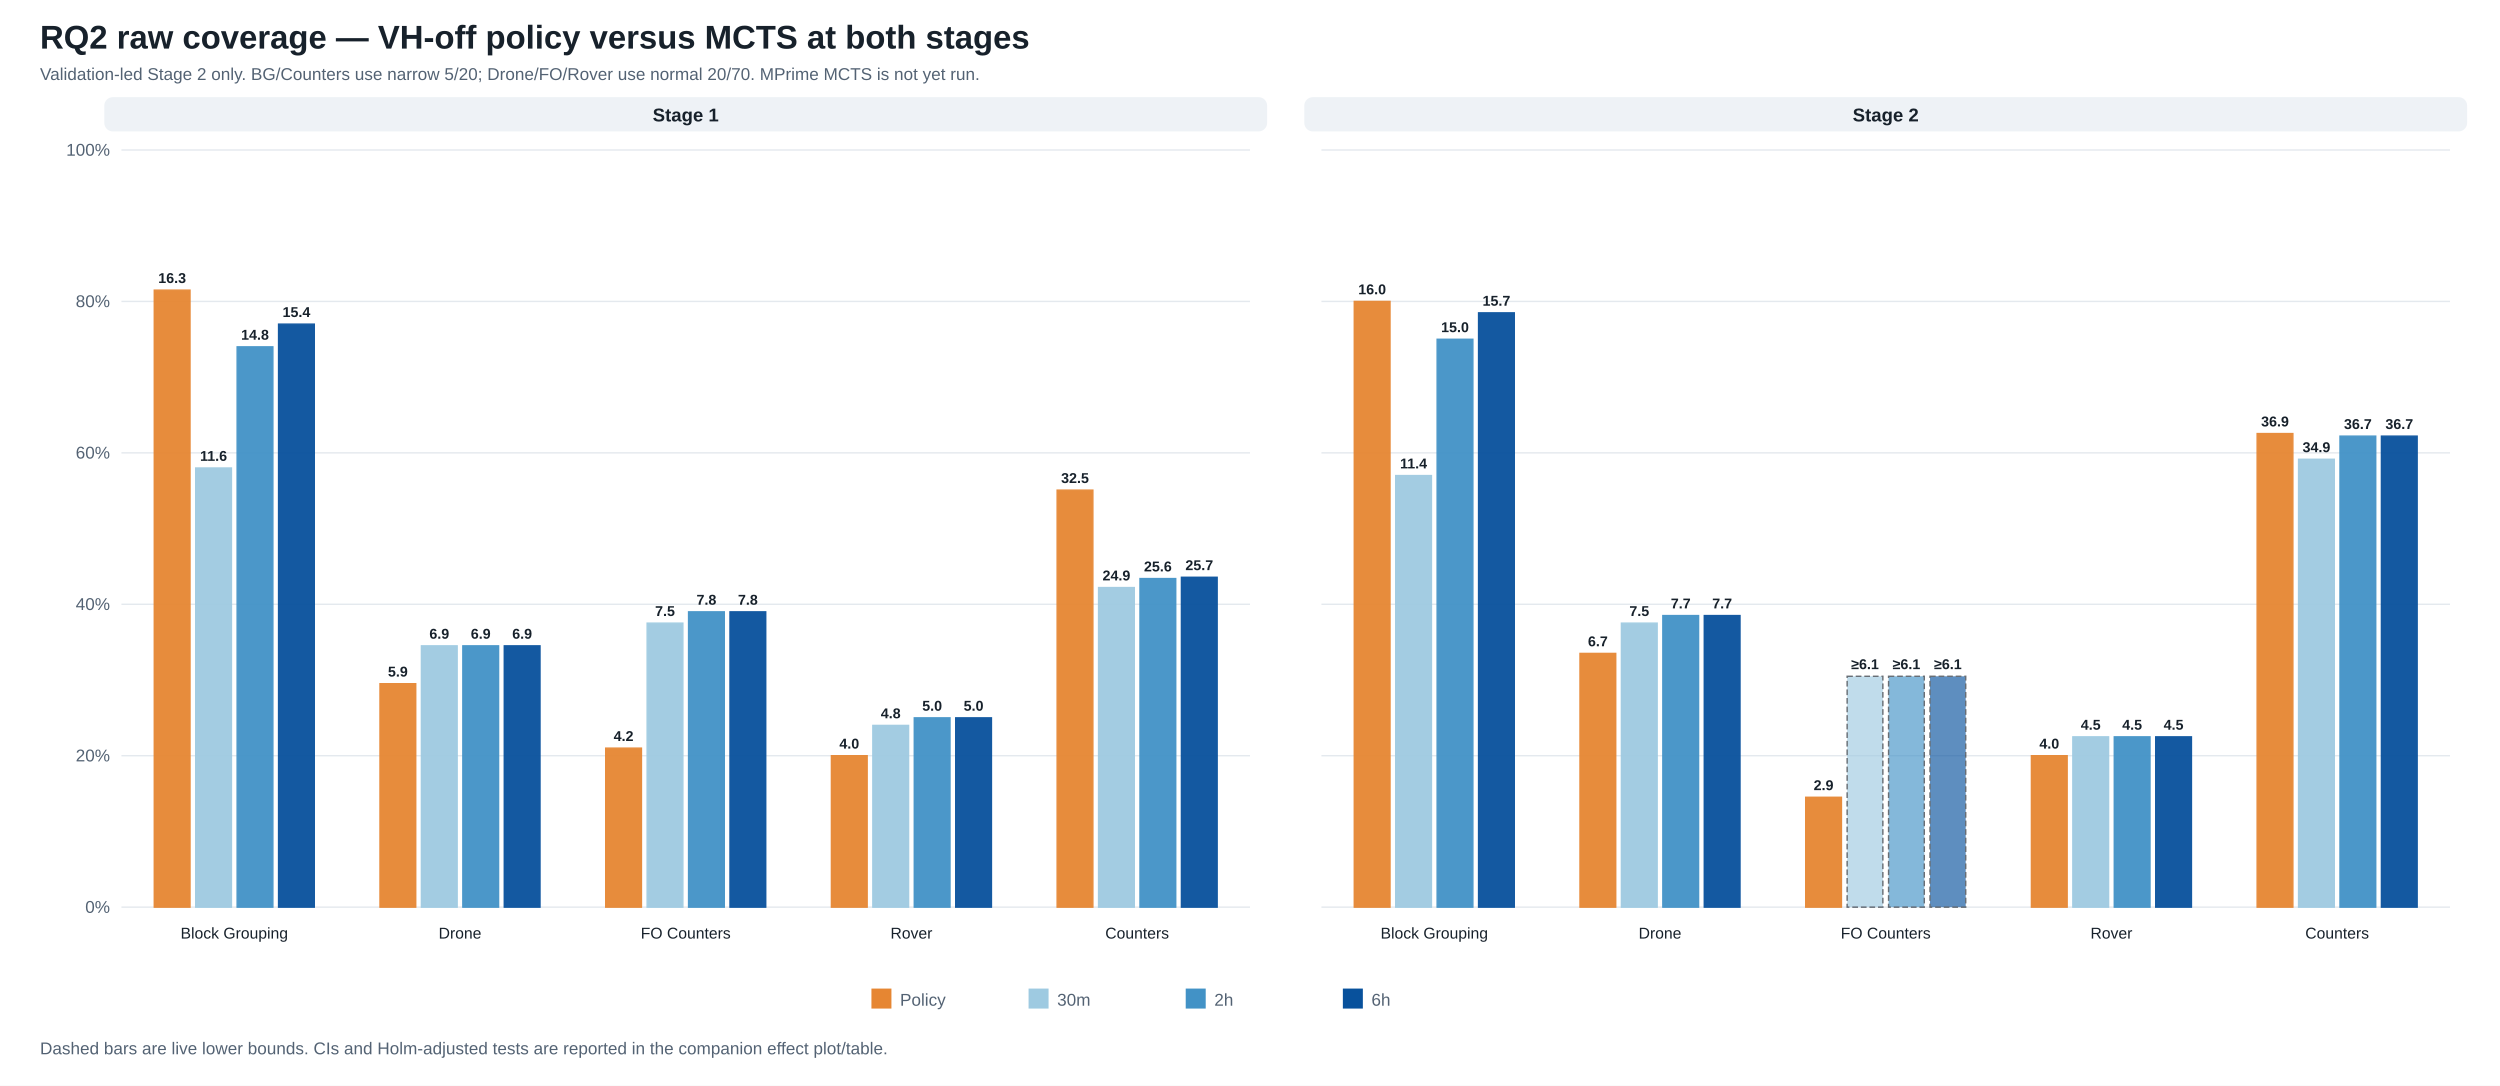
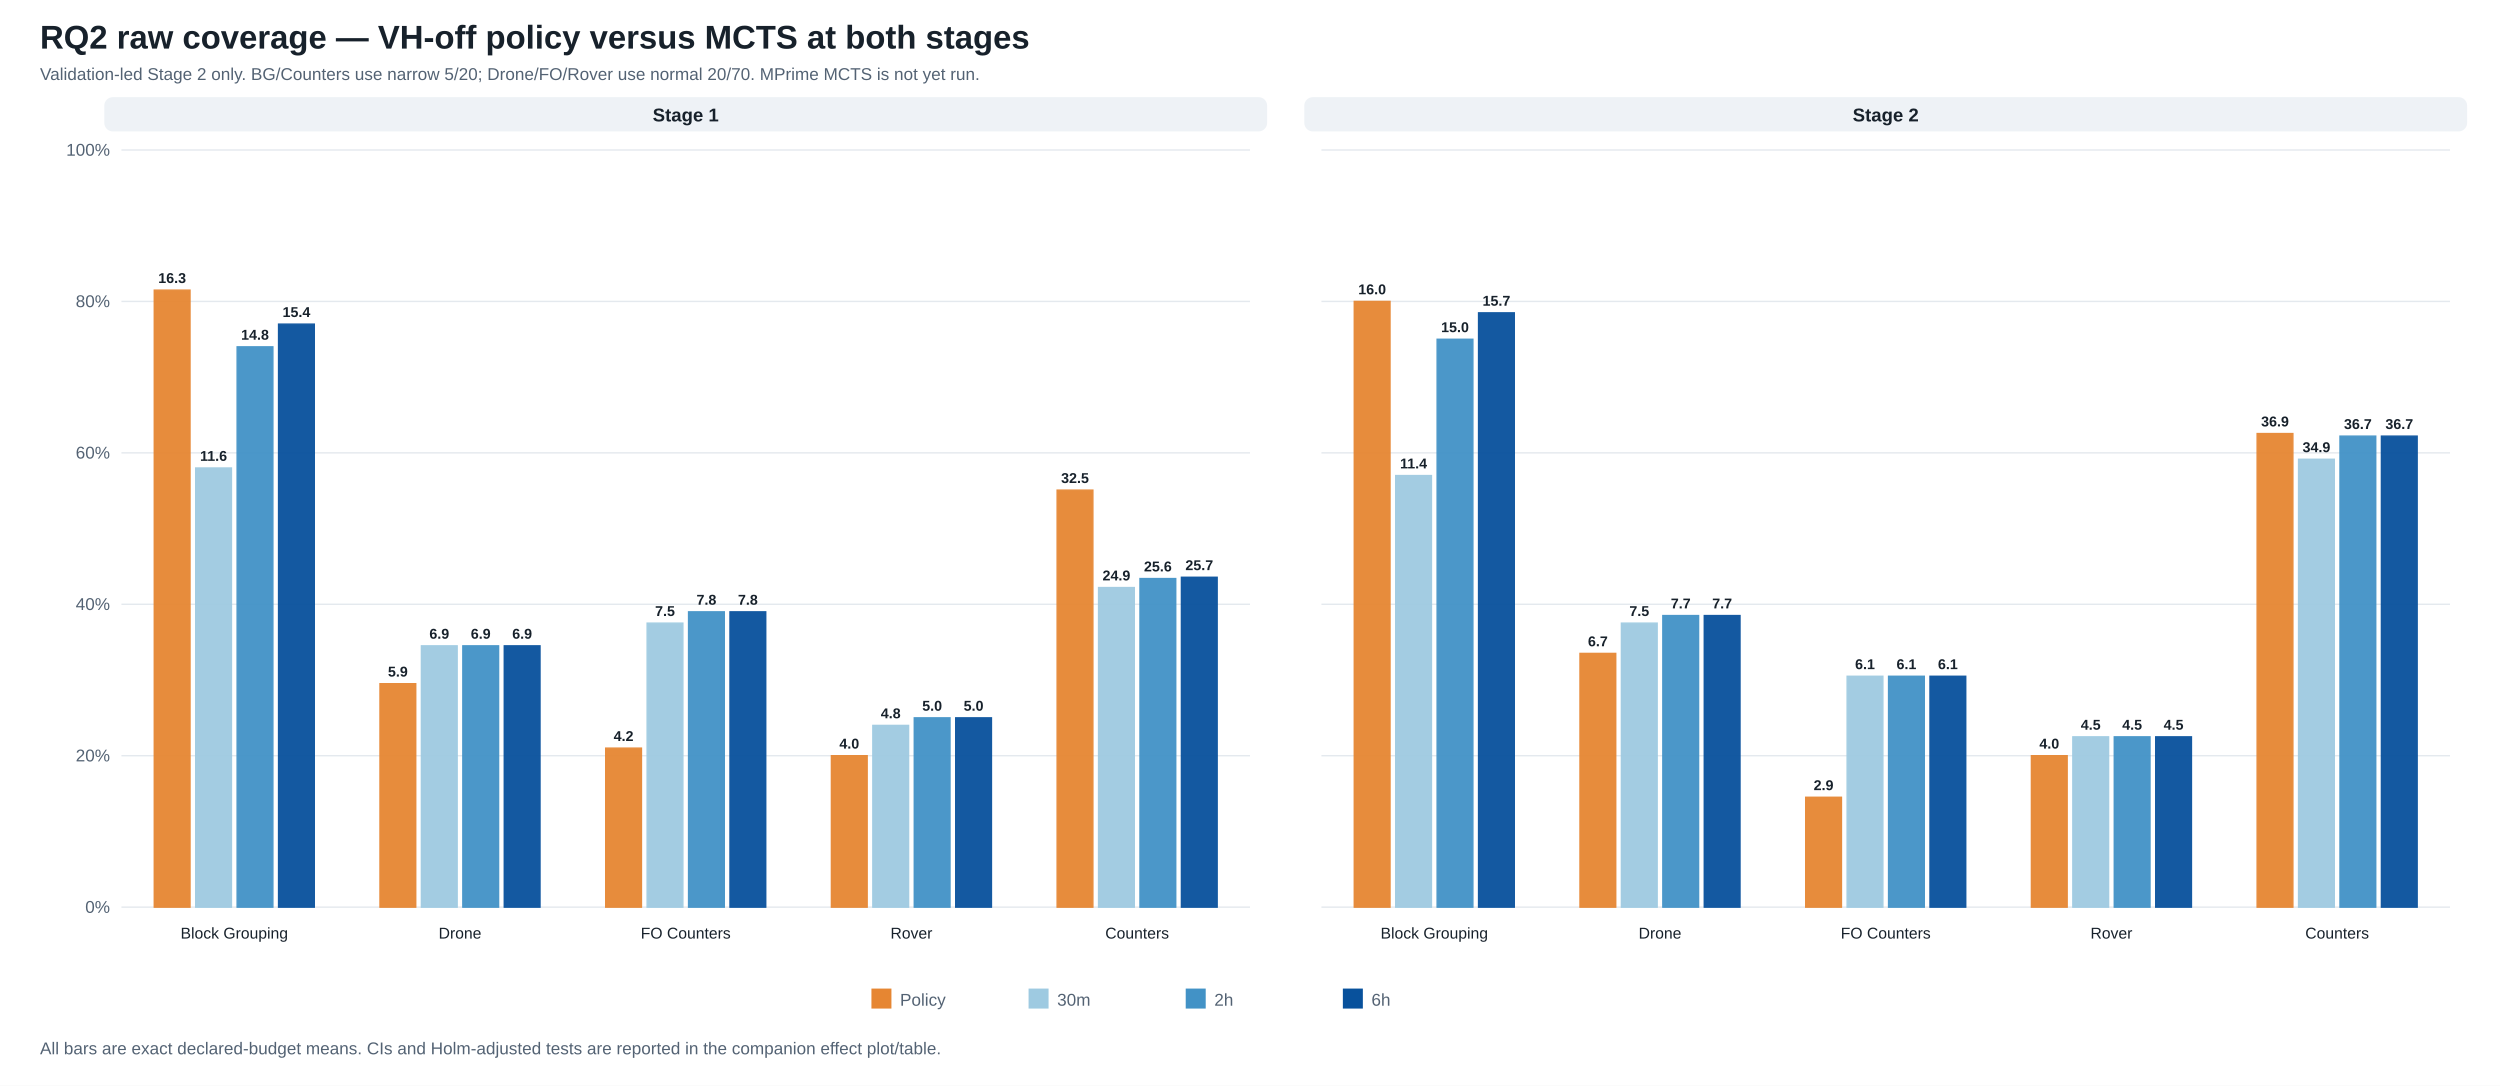
<svg xmlns="http://www.w3.org/2000/svg" width="1750" height="760" viewBox="0 0 1750 760">
  <rect width="100%" height="100%" fill="white" />
  <style>text{font-family:Segoe UI,Arial,sans-serif;fill:#17212b}.title{font-size:23px;font-weight:700}.sub{font-size:12px;fill:#536273}.label{font-size:11px}.head{font-size:13px;font-weight:700}.value{font-size:10px;font-weight:600}</style>
  <text x="28" y="34" class="title">RQ2 raw coverage — VH-off policy versus MCTS at both stages</text>
  <text x="28" y="56" class="sub">Validation-led Stage 2 only. BG/Counters use narrow 5/20; Drone/FO/Rover use normal 20/70. MPrime MCTS is not yet run.</text>
  <rect x="73" y="68" width="814" height="24" rx="6" fill="#eef2f6" />
  <text x="480.0" y="85" text-anchor="middle" class="head">Stage 1</text>
  <line x1="85" y1="635.0" x2="875" y2="635.0" stroke="#e4e9ee" />
  <text x="77" y="639.0" text-anchor="end" class="sub">0%</text>
  <line x1="85" y1="529.0" x2="875" y2="529.0" stroke="#e4e9ee" />
  <text x="77" y="533.0" text-anchor="end" class="sub">20%</text>
  <line x1="85" y1="423.0" x2="875" y2="423.0" stroke="#e4e9ee" />
  <text x="77" y="427.0" text-anchor="end" class="sub">40%</text>
  <line x1="85" y1="317.0" x2="875" y2="317.0" stroke="#e4e9ee" />
  <text x="77" y="321.0" text-anchor="end" class="sub">60%</text>
  <line x1="85" y1="211.0" x2="875" y2="211.0" stroke="#e4e9ee" />
  <text x="77" y="215.0" text-anchor="end" class="sub">80%</text>
  <line x1="85" y1="105.0" x2="875" y2="105.0" stroke="#e4e9ee" />
  <text x="77" y="109.0" text-anchor="end" class="sub">100%</text>
  <rect x="108.0" y="203.1" width="25" height="431.9" fill="#e68632" opacity="0.95" stroke="#e68632" stroke-dasharray="none" />
  <text x="120.5" y="198.1" text-anchor="middle" class="value">16.3</text>
  <rect x="137.0" y="327.6" width="25" height="307.4" fill="#9ecae1" opacity="0.95" stroke="#9ecae1" stroke-dasharray="none" />
  <text x="149.5" y="322.6" text-anchor="middle" class="value">11.6</text>
  <rect x="166.0" y="242.8" width="25" height="392.2" fill="#4292c6" opacity="0.95" stroke="#4292c6" stroke-dasharray="none" />
  <text x="178.5" y="237.8" text-anchor="middle" class="value">14.8</text>
  <rect x="195.0" y="226.9" width="25" height="408.1" fill="#08519c" opacity="0.95" stroke="#08519c" stroke-dasharray="none" />
  <text x="207.5" y="221.9" text-anchor="middle" class="value">15.4</text>
  <text x="164.0" y="657" text-anchor="middle" class="label">Block Grouping</text>
  <rect x="266.0" y="478.6" width="25" height="156.4" fill="#e68632" opacity="0.95" stroke="#e68632" stroke-dasharray="none" />
  <text x="278.5" y="473.6" text-anchor="middle" class="value">5.9</text>
  <rect x="295.0" y="452.1" width="25" height="182.9" fill="#9ecae1" opacity="0.95" stroke="#9ecae1" stroke-dasharray="none" />
  <text x="307.5" y="447.1" text-anchor="middle" class="value">6.9</text>
  <rect x="324.0" y="452.1" width="25" height="182.9" fill="#4292c6" opacity="0.95" stroke="#4292c6" stroke-dasharray="none" />
  <text x="336.5" y="447.1" text-anchor="middle" class="value">6.9</text>
  <rect x="353.0" y="452.1" width="25" height="182.9" fill="#08519c" opacity="0.95" stroke="#08519c" stroke-dasharray="none" />
  <text x="365.5" y="447.1" text-anchor="middle" class="value">6.9</text>
  <text x="322.0" y="657" text-anchor="middle" class="label">Drone</text>
  <rect x="424.0" y="523.7" width="25" height="111.3" fill="#e68632" opacity="0.95" stroke="#e68632" stroke-dasharray="none" />
  <text x="436.5" y="518.7" text-anchor="middle" class="value">4.2</text>
  <rect x="453.0" y="436.2" width="25" height="198.8" fill="#9ecae1" opacity="0.95" stroke="#9ecae1" stroke-dasharray="none" />
  <text x="465.5" y="431.2" text-anchor="middle" class="value">7.5</text>
  <rect x="482.0" y="428.3" width="25" height="206.7" fill="#4292c6" opacity="0.95" stroke="#4292c6" stroke-dasharray="none" />
  <text x="494.5" y="423.3" text-anchor="middle" class="value">7.8</text>
  <rect x="511.0" y="428.3" width="25" height="206.7" fill="#08519c" opacity="0.95" stroke="#08519c" stroke-dasharray="none" />
  <text x="523.5" y="423.3" text-anchor="middle" class="value">7.8</text>
  <text x="480.0" y="657" text-anchor="middle" class="label">FO Counters</text>
  <rect x="582.0" y="529.0" width="25" height="106.0" fill="#e68632" opacity="0.95" stroke="#e68632" stroke-dasharray="none" />
  <text x="594.5" y="524.0" text-anchor="middle" class="value">4.0</text>
  <rect x="611.0" y="507.8" width="25" height="127.2" fill="#9ecae1" opacity="0.95" stroke="#9ecae1" stroke-dasharray="none" />
  <text x="623.5" y="502.8" text-anchor="middle" class="value">4.8</text>
  <rect x="640.0" y="502.5" width="25" height="132.5" fill="#4292c6" opacity="0.95" stroke="#4292c6" stroke-dasharray="none" />
  <text x="652.5" y="497.5" text-anchor="middle" class="value">5.0</text>
  <rect x="669.0" y="502.5" width="25" height="132.5" fill="#08519c" opacity="0.95" stroke="#08519c" stroke-dasharray="none" />
  <text x="681.5" y="497.5" text-anchor="middle" class="value">5.0</text>
  <text x="638.0" y="657" text-anchor="middle" class="label">Rover</text>
  <rect x="740.0" y="343.1" width="25" height="291.9" fill="#e68632" opacity="0.95" stroke="#e68632" stroke-dasharray="none" />
  <text x="752.5" y="338.1" text-anchor="middle" class="value">32.5</text>
  <rect x="769.0" y="411.3" width="25" height="223.7" fill="#9ecae1" opacity="0.95" stroke="#9ecae1" stroke-dasharray="none" />
  <text x="781.5" y="406.3" text-anchor="middle" class="value">24.9</text>
  <rect x="798.0" y="405.0" width="25" height="230.0" fill="#4292c6" opacity="0.95" stroke="#4292c6" stroke-dasharray="none" />
  <text x="810.5" y="400.0" text-anchor="middle" class="value">25.6</text>
  <rect x="827.0" y="404.1" width="25" height="230.9" fill="#08519c" opacity="0.95" stroke="#08519c" stroke-dasharray="none" />
  <text x="839.5" y="399.1" text-anchor="middle" class="value">25.7</text>
  <text x="796.0" y="657" text-anchor="middle" class="label">Counters</text>
  <rect x="913" y="68" width="814" height="24" rx="6" fill="#eef2f6" />
  <text x="1320.0" y="85" text-anchor="middle" class="head">Stage 2</text>
  <line x1="925" y1="635.0" x2="1715" y2="635.0" stroke="#e4e9ee" />
  <line x1="925" y1="529.0" x2="1715" y2="529.0" stroke="#e4e9ee" />
  <line x1="925" y1="423.0" x2="1715" y2="423.0" stroke="#e4e9ee" />
  <line x1="925" y1="317.0" x2="1715" y2="317.0" stroke="#e4e9ee" />
  <line x1="925" y1="211.0" x2="1715" y2="211.0" stroke="#e4e9ee" />
  <line x1="925" y1="105.0" x2="1715" y2="105.0" stroke="#e4e9ee" />
  <rect x="948.0" y="211.0" width="25" height="424.0" fill="#e68632" opacity="0.95" stroke="#e68632" stroke-dasharray="none" />
  <text x="960.5" y="206.0" text-anchor="middle" class="value">16.0</text>
  <rect x="977.0" y="332.9" width="25" height="302.1" fill="#9ecae1" opacity="0.95" stroke="#9ecae1" stroke-dasharray="none" />
  <text x="989.5" y="327.9" text-anchor="middle" class="value">11.4</text>
  <rect x="1006.0" y="237.5" width="25" height="397.5" fill="#4292c6" opacity="0.95" stroke="#4292c6" stroke-dasharray="none" />
  <text x="1018.5" y="232.5" text-anchor="middle" class="value">15.0</text>
  <rect x="1035.0" y="219.0" width="25" height="416.0" fill="#08519c" opacity="0.95" stroke="#08519c" stroke-dasharray="none" />
  <text x="1047.5" y="214.0" text-anchor="middle" class="value">15.7</text>
  <text x="1004.0" y="657" text-anchor="middle" class="label">Block Grouping</text>
  <rect x="1106.0" y="457.4" width="25" height="177.6" fill="#e68632" opacity="0.95" stroke="#e68632" stroke-dasharray="none" />
  <text x="1118.5" y="452.4" text-anchor="middle" class="value">6.7</text>
  <rect x="1135.0" y="436.2" width="25" height="198.8" fill="#9ecae1" opacity="0.95" stroke="#9ecae1" stroke-dasharray="none" />
  <text x="1147.5" y="431.2" text-anchor="middle" class="value">7.5</text>
  <rect x="1164.0" y="430.9" width="25" height="204.1" fill="#4292c6" opacity="0.95" stroke="#4292c6" stroke-dasharray="none" />
  <text x="1176.5" y="425.9" text-anchor="middle" class="value">7.7</text>
  <rect x="1193.0" y="430.9" width="25" height="204.1" fill="#08519c" opacity="0.95" stroke="#08519c" stroke-dasharray="none" />
  <text x="1205.5" y="425.9" text-anchor="middle" class="value">7.7</text>
  <text x="1162.0" y="657" text-anchor="middle" class="label">Drone</text>
  <rect x="1264.0" y="558.1" width="25" height="76.9" fill="#e68632" opacity="0.95" stroke="#e68632" stroke-dasharray="none" />
  <text x="1276.5" y="553.1" text-anchor="middle" class="value">2.9</text>
-   <rect x="1293.0" y="473.4" width="25" height="161.6" fill="#9ecae1" opacity="0.65" stroke="#17212b" stroke-dasharray="4 2" />
-   <text x="1305.5" y="468.4" text-anchor="middle" class="value">≥6.1</text>
-   <rect x="1322.0" y="473.4" width="25" height="161.6" fill="#4292c6" opacity="0.65" stroke="#17212b" stroke-dasharray="4 2" />
-   <text x="1334.5" y="468.4" text-anchor="middle" class="value">≥6.1</text>
-   <rect x="1351.0" y="473.4" width="25" height="161.6" fill="#08519c" opacity="0.65" stroke="#17212b" stroke-dasharray="4 2" />
-   <text x="1363.5" y="468.4" text-anchor="middle" class="value">≥6.1</text>
+   <rect x="1293.0" y="473.4" width="25" height="161.6" fill="#9ecae1" opacity="0.95" stroke="#9ecae1" stroke-dasharray="none" />
+   <text x="1305.5" y="468.4" text-anchor="middle" class="value">6.1</text>
+   <rect x="1322.0" y="473.4" width="25" height="161.6" fill="#4292c6" opacity="0.95" stroke="#4292c6" stroke-dasharray="none" />
+   <text x="1334.5" y="468.4" text-anchor="middle" class="value">6.1</text>
+   <rect x="1351.0" y="473.4" width="25" height="161.6" fill="#08519c" opacity="0.95" stroke="#08519c" stroke-dasharray="none" />
+   <text x="1363.5" y="468.4" text-anchor="middle" class="value">6.1</text>
  <text x="1320.0" y="657" text-anchor="middle" class="label">FO Counters</text>
  <rect x="1422.0" y="529.0" width="25" height="106.0" fill="#e68632" opacity="0.95" stroke="#e68632" stroke-dasharray="none" />
  <text x="1434.5" y="524.0" text-anchor="middle" class="value">4.0</text>
  <rect x="1451.0" y="515.8" width="25" height="119.2" fill="#9ecae1" opacity="0.95" stroke="#9ecae1" stroke-dasharray="none" />
  <text x="1463.5" y="510.8" text-anchor="middle" class="value">4.5</text>
  <rect x="1480.0" y="515.8" width="25" height="119.2" fill="#4292c6" opacity="0.95" stroke="#4292c6" stroke-dasharray="none" />
  <text x="1492.5" y="510.8" text-anchor="middle" class="value">4.5</text>
  <rect x="1509.0" y="515.8" width="25" height="119.2" fill="#08519c" opacity="0.95" stroke="#08519c" stroke-dasharray="none" />
  <text x="1521.5" y="510.8" text-anchor="middle" class="value">4.5</text>
  <text x="1478.0" y="657" text-anchor="middle" class="label">Rover</text>
  <rect x="1580.0" y="303.5" width="25" height="331.5" fill="#e68632" opacity="0.95" stroke="#e68632" stroke-dasharray="none" />
  <text x="1592.5" y="298.5" text-anchor="middle" class="value">36.9</text>
  <rect x="1609.0" y="321.5" width="25" height="313.5" fill="#9ecae1" opacity="0.95" stroke="#9ecae1" stroke-dasharray="none" />
  <text x="1621.5" y="316.5" text-anchor="middle" class="value">34.9</text>
  <rect x="1638.0" y="305.3" width="25" height="329.7" fill="#4292c6" opacity="0.95" stroke="#4292c6" stroke-dasharray="none" />
  <text x="1650.5" y="300.3" text-anchor="middle" class="value">36.7</text>
  <rect x="1667.0" y="305.3" width="25" height="329.7" fill="#08519c" opacity="0.95" stroke="#08519c" stroke-dasharray="none" />
  <text x="1679.5" y="300.3" text-anchor="middle" class="value">36.7</text>
  <text x="1636.0" y="657" text-anchor="middle" class="label">Counters</text>
  <rect x="610" y="692" width="14" height="14" fill="#e68632" />
  <text x="630" y="704" class="sub">Policy</text>
  <rect x="720" y="692" width="14" height="14" fill="#9ecae1" />
  <text x="740" y="704" class="sub">30m</text>
  <rect x="830" y="692" width="14" height="14" fill="#4292c6" />
  <text x="850" y="704" class="sub">2h</text>
  <rect x="940" y="692" width="14" height="14" fill="#08519c" />
  <text x="960" y="704" class="sub">6h</text>
-   <text x="28" y="738" class="sub">Dashed bars are live lower bounds. CIs and Holm-adjusted tests are reported in the companion effect plot/table.</text>
+   <text x="28" y="738" class="sub">All bars are exact declared-budget means. CIs and Holm-adjusted tests are reported in the companion effect plot/table.</text>
</svg>
